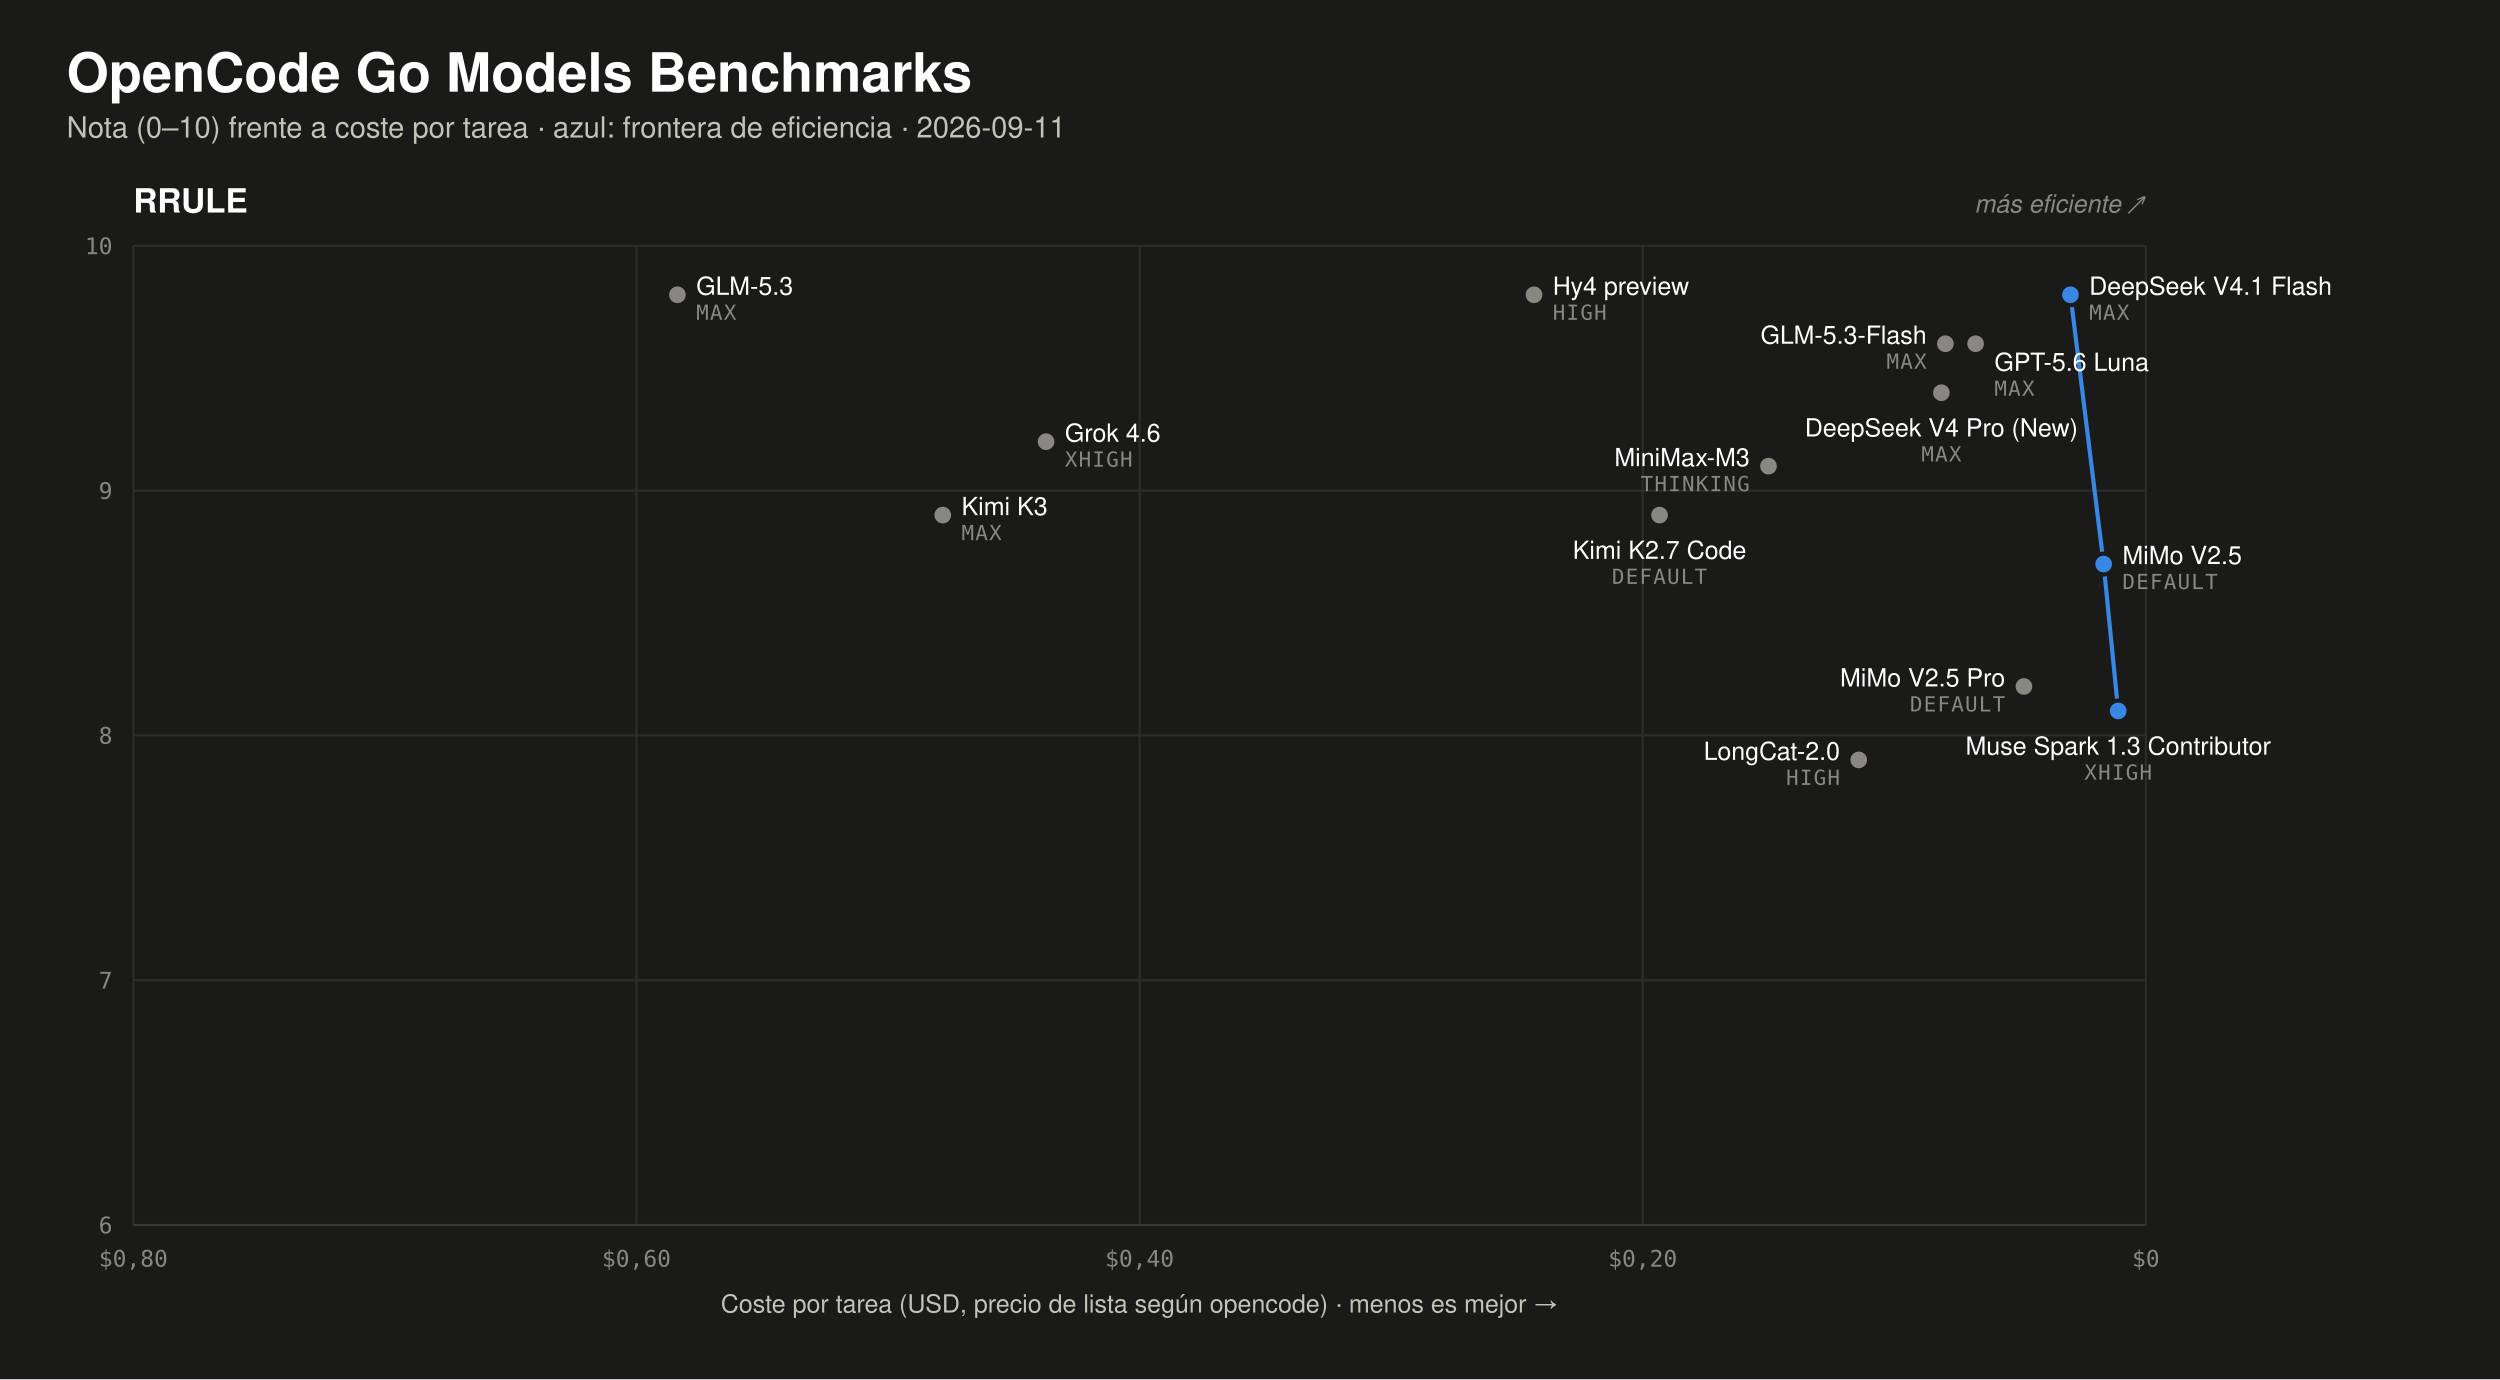
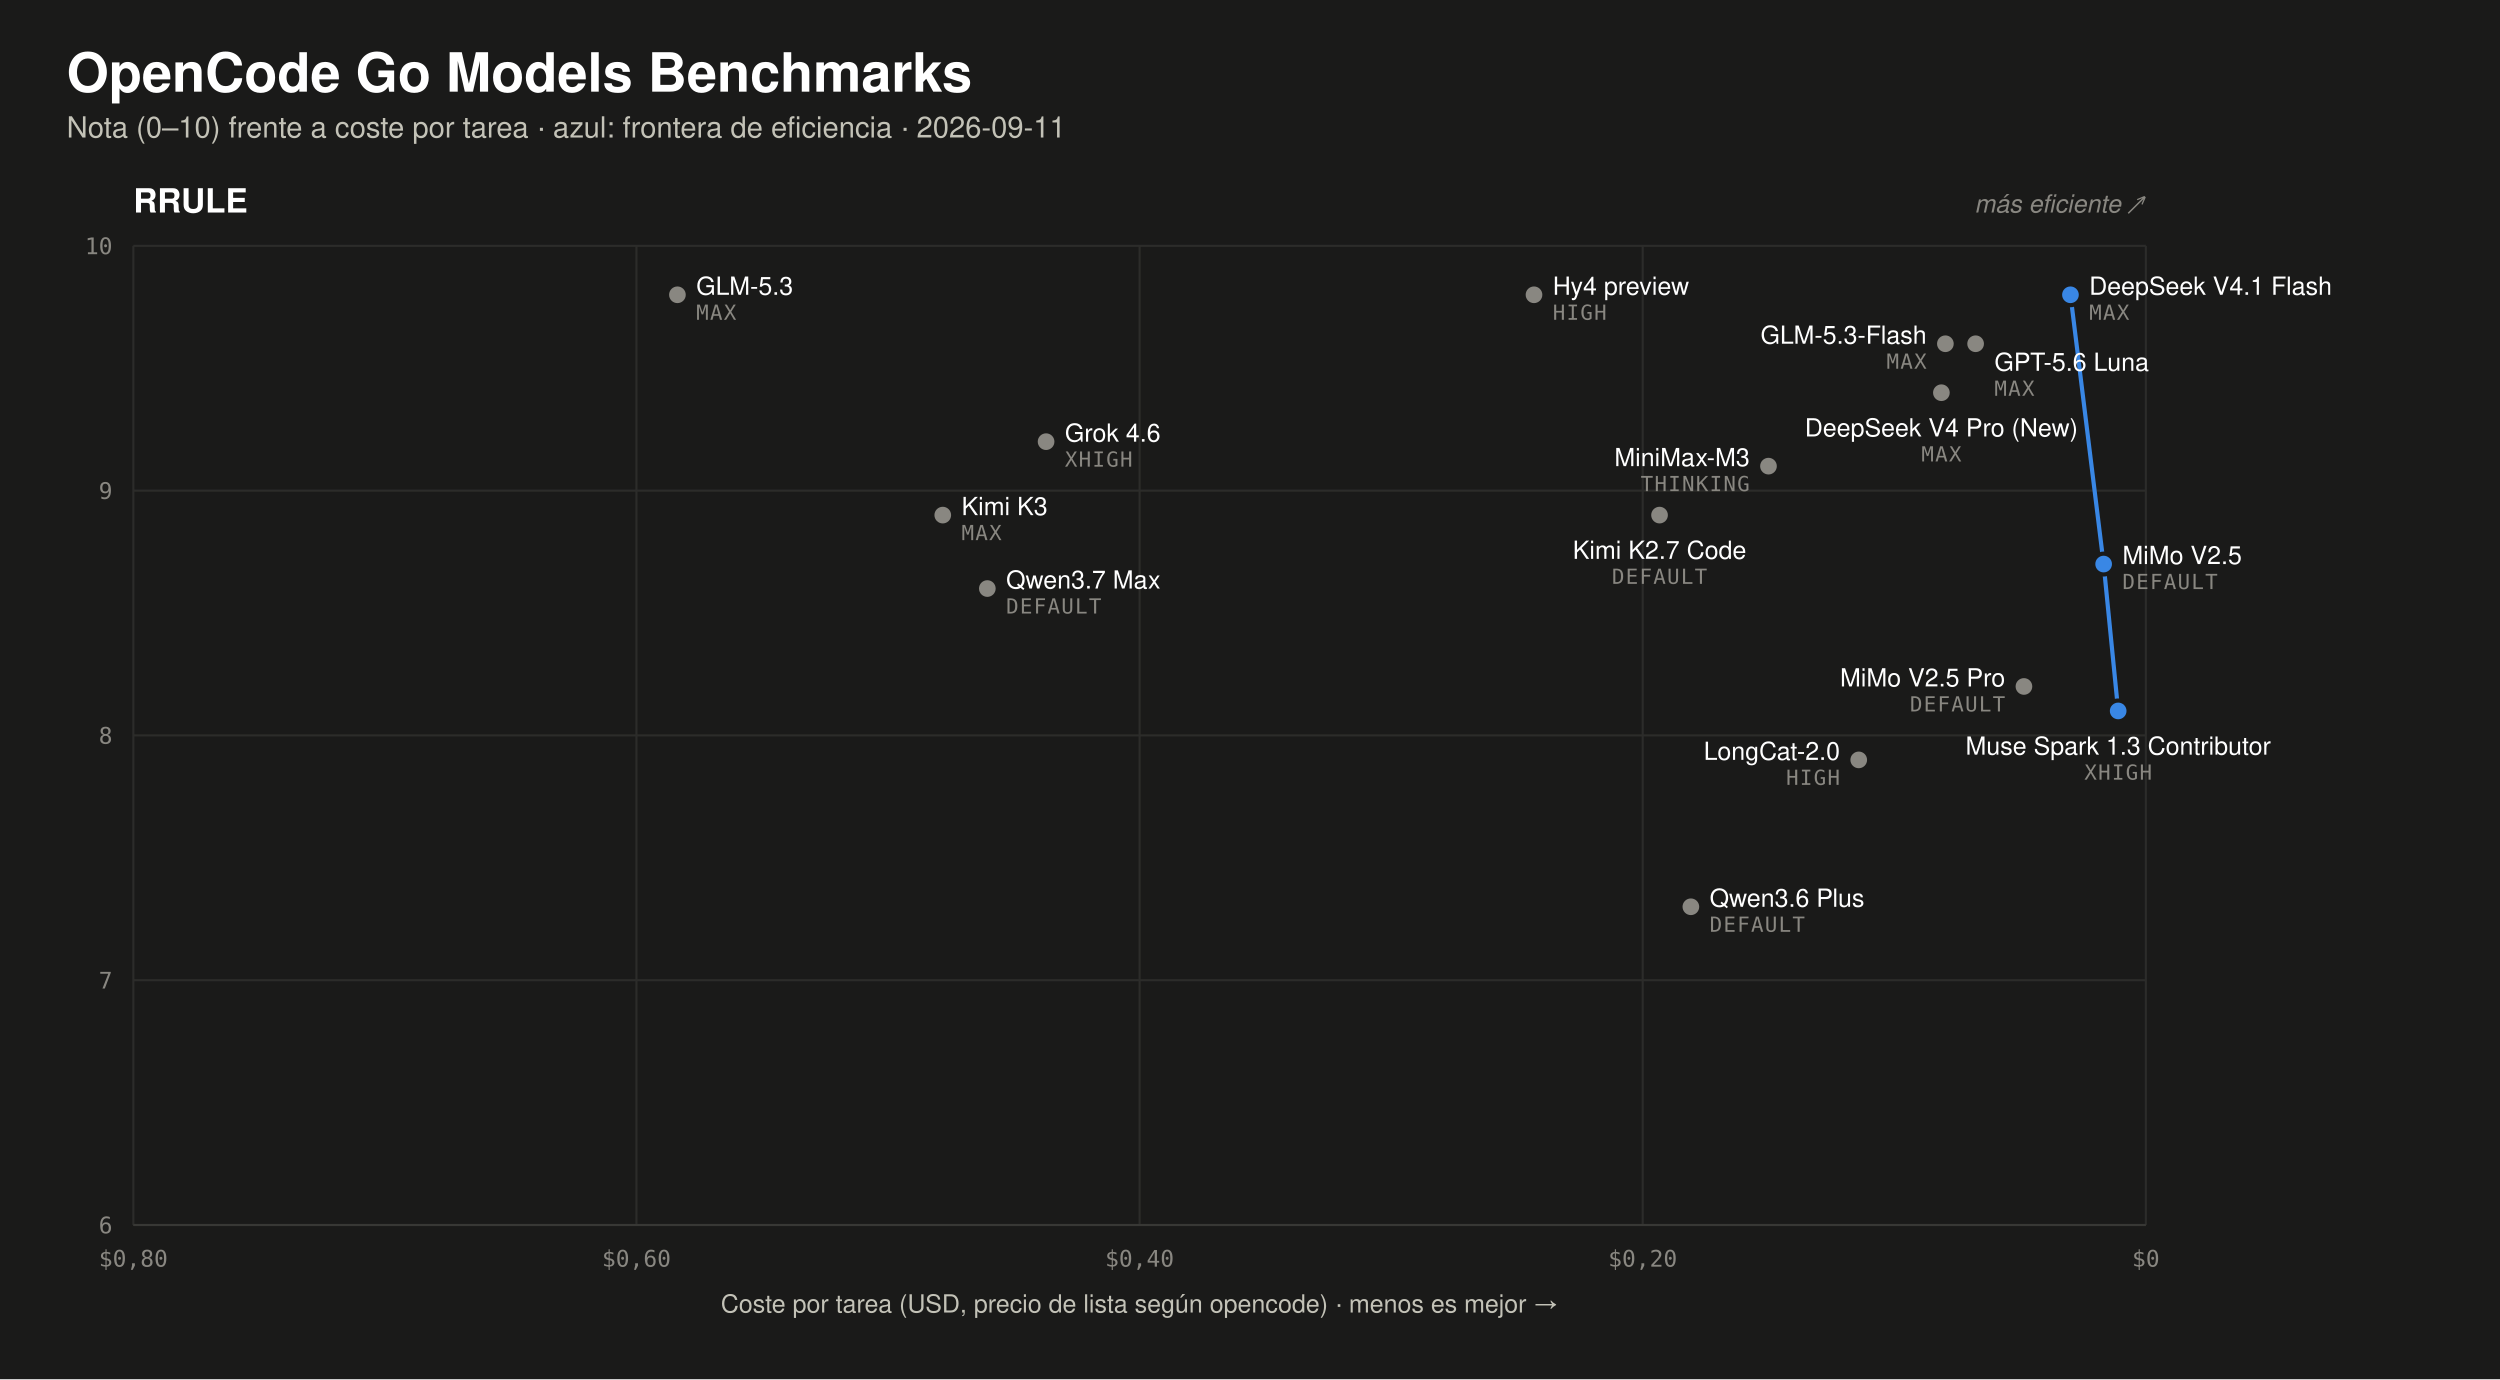
<svg xmlns="http://www.w3.org/2000/svg" viewBox="0 0 1200 662" width="1200" height="662" font-family="-apple-system, BlinkMacSystemFont, 'Segoe UI', Helvetica, Arial, sans-serif">
  <rect width="1200" height="662" fill="#1a1a19" />
  <text x="32" y="44" fill="#ffffff" font-size="26" font-weight="600">OpenCode Go Models Benchmarks</text>
  <text x="32" y="66" fill="#c3c2b7" font-size="14">Nota (0–10) frente a coste por tarea · azul: frontera de eficiencia · 2026-09-11</text>
  <text x="64" y="102" fill="#ffffff" font-size="16" font-weight="600">RRULE</text>
  <text x="1030" y="102" fill="#898781" font-size="12" font-style="italic" text-anchor="end">más eficiente ↗</text>
  <line x1="64" x2="1030" y1="588" y2="588" stroke="#2c2c2a" />
  <text x="54" y="592" fill="#898781" font-size="11" font-family="ui-monospace, SFMono-Regular, Menlo, Consolas, monospace" text-anchor="end">6</text>
  <line x1="64" x2="1030" y1="470.5" y2="470.5" stroke="#2c2c2a" />
  <text x="54" y="474.5" fill="#898781" font-size="11" font-family="ui-monospace, SFMono-Regular, Menlo, Consolas, monospace" text-anchor="end">7</text>
  <line x1="64" x2="1030" y1="353" y2="353" stroke="#2c2c2a" />
  <text x="54" y="357" fill="#898781" font-size="11" font-family="ui-monospace, SFMono-Regular, Menlo, Consolas, monospace" text-anchor="end">8</text>
  <line x1="64" x2="1030" y1="235.5" y2="235.5" stroke="#2c2c2a" />
  <text x="54" y="239.5" fill="#898781" font-size="11" font-family="ui-monospace, SFMono-Regular, Menlo, Consolas, monospace" text-anchor="end">9</text>
  <line x1="64" x2="1030" y1="118" y2="118" stroke="#2c2c2a" />
  <text x="54" y="122" fill="#898781" font-size="11" font-family="ui-monospace, SFMono-Regular, Menlo, Consolas, monospace" text-anchor="end">10</text>
  <line x1="1030" x2="1030" y1="118" y2="588" stroke="#2c2c2a" />
  <text x="1030" y="608" fill="#898781" font-size="11" font-family="ui-monospace, SFMono-Regular, Menlo, Consolas, monospace" text-anchor="middle">$0</text>
  <line x1="788.5" x2="788.5" y1="118" y2="588" stroke="#2c2c2a" />
  <text x="788.5" y="608" fill="#898781" font-size="11" font-family="ui-monospace, SFMono-Regular, Menlo, Consolas, monospace" text-anchor="middle">$0,20</text>
  <line x1="547" x2="547" y1="118" y2="588" stroke="#2c2c2a" />
  <text x="547" y="608" fill="#898781" font-size="11" font-family="ui-monospace, SFMono-Regular, Menlo, Consolas, monospace" text-anchor="middle">$0,40</text>
  <line x1="305.5" x2="305.5" y1="118" y2="588" stroke="#2c2c2a" />
  <text x="305.5" y="608" fill="#898781" font-size="11" font-family="ui-monospace, SFMono-Regular, Menlo, Consolas, monospace" text-anchor="middle">$0,60</text>
  <line x1="64" x2="64" y1="118" y2="588" stroke="#2c2c2a" />
  <text x="64" y="608" fill="#898781" font-size="11" font-family="ui-monospace, SFMono-Regular, Menlo, Consolas, monospace" text-anchor="middle">$0,80</text>
  <line x1="64" x2="1030" y1="588" y2="588" stroke="#383835" />
  <text x="547" y="630" fill="#c3c2b7" font-size="12" text-anchor="middle">Coste por tarea (USD, precio de lista según opencode) · menos es mejor →</text>
  <polyline points="1016.725,341.25 1009.749,270.75 993.817,141.5" fill="none" stroke="#3987e5" stroke-width="2" stroke-linejoin="round" />
  <circle cx="736.321" cy="141.5" r="5" fill="#898781" stroke="#1a1a19" stroke-width="2" />
  <circle cx="325.163" cy="141.5" r="5" fill="#898781" stroke="#1a1a19" stroke-width="2" />
  <circle cx="948.296" cy="165" r="5" fill="#898781" stroke="#1a1a19" stroke-width="2" />
  <circle cx="933.784" cy="165" r="5" fill="#898781" stroke="#1a1a19" stroke-width="2" />
  <circle cx="931.867" cy="188.5" r="5" fill="#898781" stroke="#1a1a19" stroke-width="2" />
  <circle cx="502.12" cy="212" r="5" fill="#898781" stroke="#1a1a19" stroke-width="2" />
  <circle cx="848.87" cy="223.75" r="5" fill="#898781" stroke="#1a1a19" stroke-width="2" />
  <circle cx="796.578" cy="247.25" r="5" fill="#898781" stroke="#1a1a19" stroke-width="2" />
  <circle cx="452.527" cy="247.25" r="5" fill="#898781" stroke="#1a1a19" stroke-width="2" />
+   <circle cx="473.92" cy="282.5" r="5" fill="#898781" stroke="#1a1a19" stroke-width="2" />
  <circle cx="971.487" cy="329.5" r="5" fill="#898781" stroke="#1a1a19" stroke-width="2" />
  <circle cx="892.193" cy="364.75" r="5" fill="#898781" stroke="#1a1a19" stroke-width="2" />
+   <circle cx="811.619" cy="435.25" r="5" fill="#898781" stroke="#1a1a19" stroke-width="2" />
  <circle cx="993.817" cy="141.5" r="5" fill="#3987e5" stroke="#1a1a19" stroke-width="2" />
  <circle cx="1009.749" cy="270.75" r="5" fill="#3987e5" stroke="#1a1a19" stroke-width="2" />
  <circle cx="1016.725" cy="341.25" r="5" fill="#3987e5" stroke="#1a1a19" stroke-width="2" />
  <text x="1002.817" y="141.5" fill="#ffffff" font-size="12" font-weight="500" text-anchor="start">DeepSeek V4.1 Flash</text>
  <text x="1002.817" y="153.5" fill="#898781" font-size="10" font-family="ui-monospace, SFMono-Regular, Menlo, Consolas, monospace" letter-spacing="0.6" text-anchor="start">MAX</text>
  <text x="1018.749" y="270.75" fill="#ffffff" font-size="12" font-weight="500" text-anchor="start">MiMo V2.5</text>
  <text x="1018.749" y="282.75" fill="#898781" font-size="10" font-family="ui-monospace, SFMono-Regular, Menlo, Consolas, monospace" letter-spacing="0.6" text-anchor="start">DEFAULT</text>
  <text x="1016.725" y="362.25" fill="#ffffff" font-size="12" font-weight="500" text-anchor="middle">Muse Spark 1.3 Contributor</text>
  <text x="1016.725" y="374.25" fill="#898781" font-size="10" font-family="ui-monospace, SFMono-Regular, Menlo, Consolas, monospace" letter-spacing="0.6" text-anchor="middle">XHIGH</text>
  <text x="745.321" y="141.5" fill="#ffffff" font-size="12" font-weight="500" text-anchor="start">Hy4 preview</text>
  <text x="745.321" y="153.5" fill="#898781" font-size="10" font-family="ui-monospace, SFMono-Regular, Menlo, Consolas, monospace" letter-spacing="0.6" text-anchor="start">HIGH</text>
  <text x="334.163" y="141.5" fill="#ffffff" font-size="12" font-weight="500" text-anchor="start">GLM-5.3</text>
  <text x="334.163" y="153.5" fill="#898781" font-size="10" font-family="ui-monospace, SFMono-Regular, Menlo, Consolas, monospace" letter-spacing="0.6" text-anchor="start">MAX</text>
  <text x="957.296" y="178" fill="#ffffff" font-size="12" font-weight="500" text-anchor="start">GPT-5.6 Luna</text>
  <text x="957.296" y="190" fill="#898781" font-size="10" font-family="ui-monospace, SFMono-Regular, Menlo, Consolas, monospace" letter-spacing="0.6" text-anchor="start">MAX</text>
  <text x="924.784" y="165" fill="#ffffff" font-size="12" font-weight="500" text-anchor="end">GLM-5.3-Flash</text>
  <text x="924.784" y="177" fill="#898781" font-size="10" font-family="ui-monospace, SFMono-Regular, Menlo, Consolas, monospace" letter-spacing="0.6" text-anchor="end">MAX</text>
  <text x="931.867" y="209.5" fill="#ffffff" font-size="12" font-weight="500" text-anchor="middle">DeepSeek V4 Pro (New)</text>
  <text x="931.867" y="221.5" fill="#898781" font-size="10" font-family="ui-monospace, SFMono-Regular, Menlo, Consolas, monospace" letter-spacing="0.6" text-anchor="middle">MAX</text>
  <text x="511.12" y="212" fill="#ffffff" font-size="12" font-weight="500" text-anchor="start">Grok 4.6</text>
  <text x="511.12" y="224" fill="#898781" font-size="10" font-family="ui-monospace, SFMono-Regular, Menlo, Consolas, monospace" letter-spacing="0.6" text-anchor="start">XHIGH</text>
  <text x="839.87" y="223.75" fill="#ffffff" font-size="12" font-weight="500" text-anchor="end">MiniMax-M3</text>
  <text x="839.87" y="235.75" fill="#898781" font-size="10" font-family="ui-monospace, SFMono-Regular, Menlo, Consolas, monospace" letter-spacing="0.6" text-anchor="end">THINKING</text>
  <text x="796.578" y="268.25" fill="#ffffff" font-size="12" font-weight="500" text-anchor="middle">Kimi K2.7 Code</text>
  <text x="796.578" y="280.25" fill="#898781" font-size="10" font-family="ui-monospace, SFMono-Regular, Menlo, Consolas, monospace" letter-spacing="0.6" text-anchor="middle">DEFAULT</text>
  <text x="461.527" y="247.25" fill="#ffffff" font-size="12" font-weight="500" text-anchor="start">Kimi K3</text>
  <text x="461.527" y="259.25" fill="#898781" font-size="10" font-family="ui-monospace, SFMono-Regular, Menlo, Consolas, monospace" letter-spacing="0.6" text-anchor="start">MAX</text>
+   <text x="482.92" y="282.5" fill="#ffffff" font-size="12" font-weight="500" text-anchor="start">Qwen3.7 Max</text>
+   <text x="482.92" y="294.5" fill="#898781" font-size="10" font-family="ui-monospace, SFMono-Regular, Menlo, Consolas, monospace" letter-spacing="0.6" text-anchor="start">DEFAULT</text>
  <text x="962.487" y="329.5" fill="#ffffff" font-size="12" font-weight="500" text-anchor="end">MiMo V2.5 Pro</text>
  <text x="962.487" y="341.5" fill="#898781" font-size="10" font-family="ui-monospace, SFMono-Regular, Menlo, Consolas, monospace" letter-spacing="0.6" text-anchor="end">DEFAULT</text>
  <text x="883.193" y="364.75" fill="#ffffff" font-size="12" font-weight="500" text-anchor="end">LongCat-2.0</text>
  <text x="883.193" y="376.75" fill="#898781" font-size="10" font-family="ui-monospace, SFMono-Regular, Menlo, Consolas, monospace" letter-spacing="0.6" text-anchor="end">HIGH</text>
+   <text x="820.619" y="435.25" fill="#ffffff" font-size="12" font-weight="500" text-anchor="start">Qwen3.6 Plus</text>
+   <text x="820.619" y="447.25" fill="#898781" font-size="10" font-family="ui-monospace, SFMono-Regular, Menlo, Consolas, monospace" letter-spacing="0.6" text-anchor="start">DEFAULT</text>
</svg>
